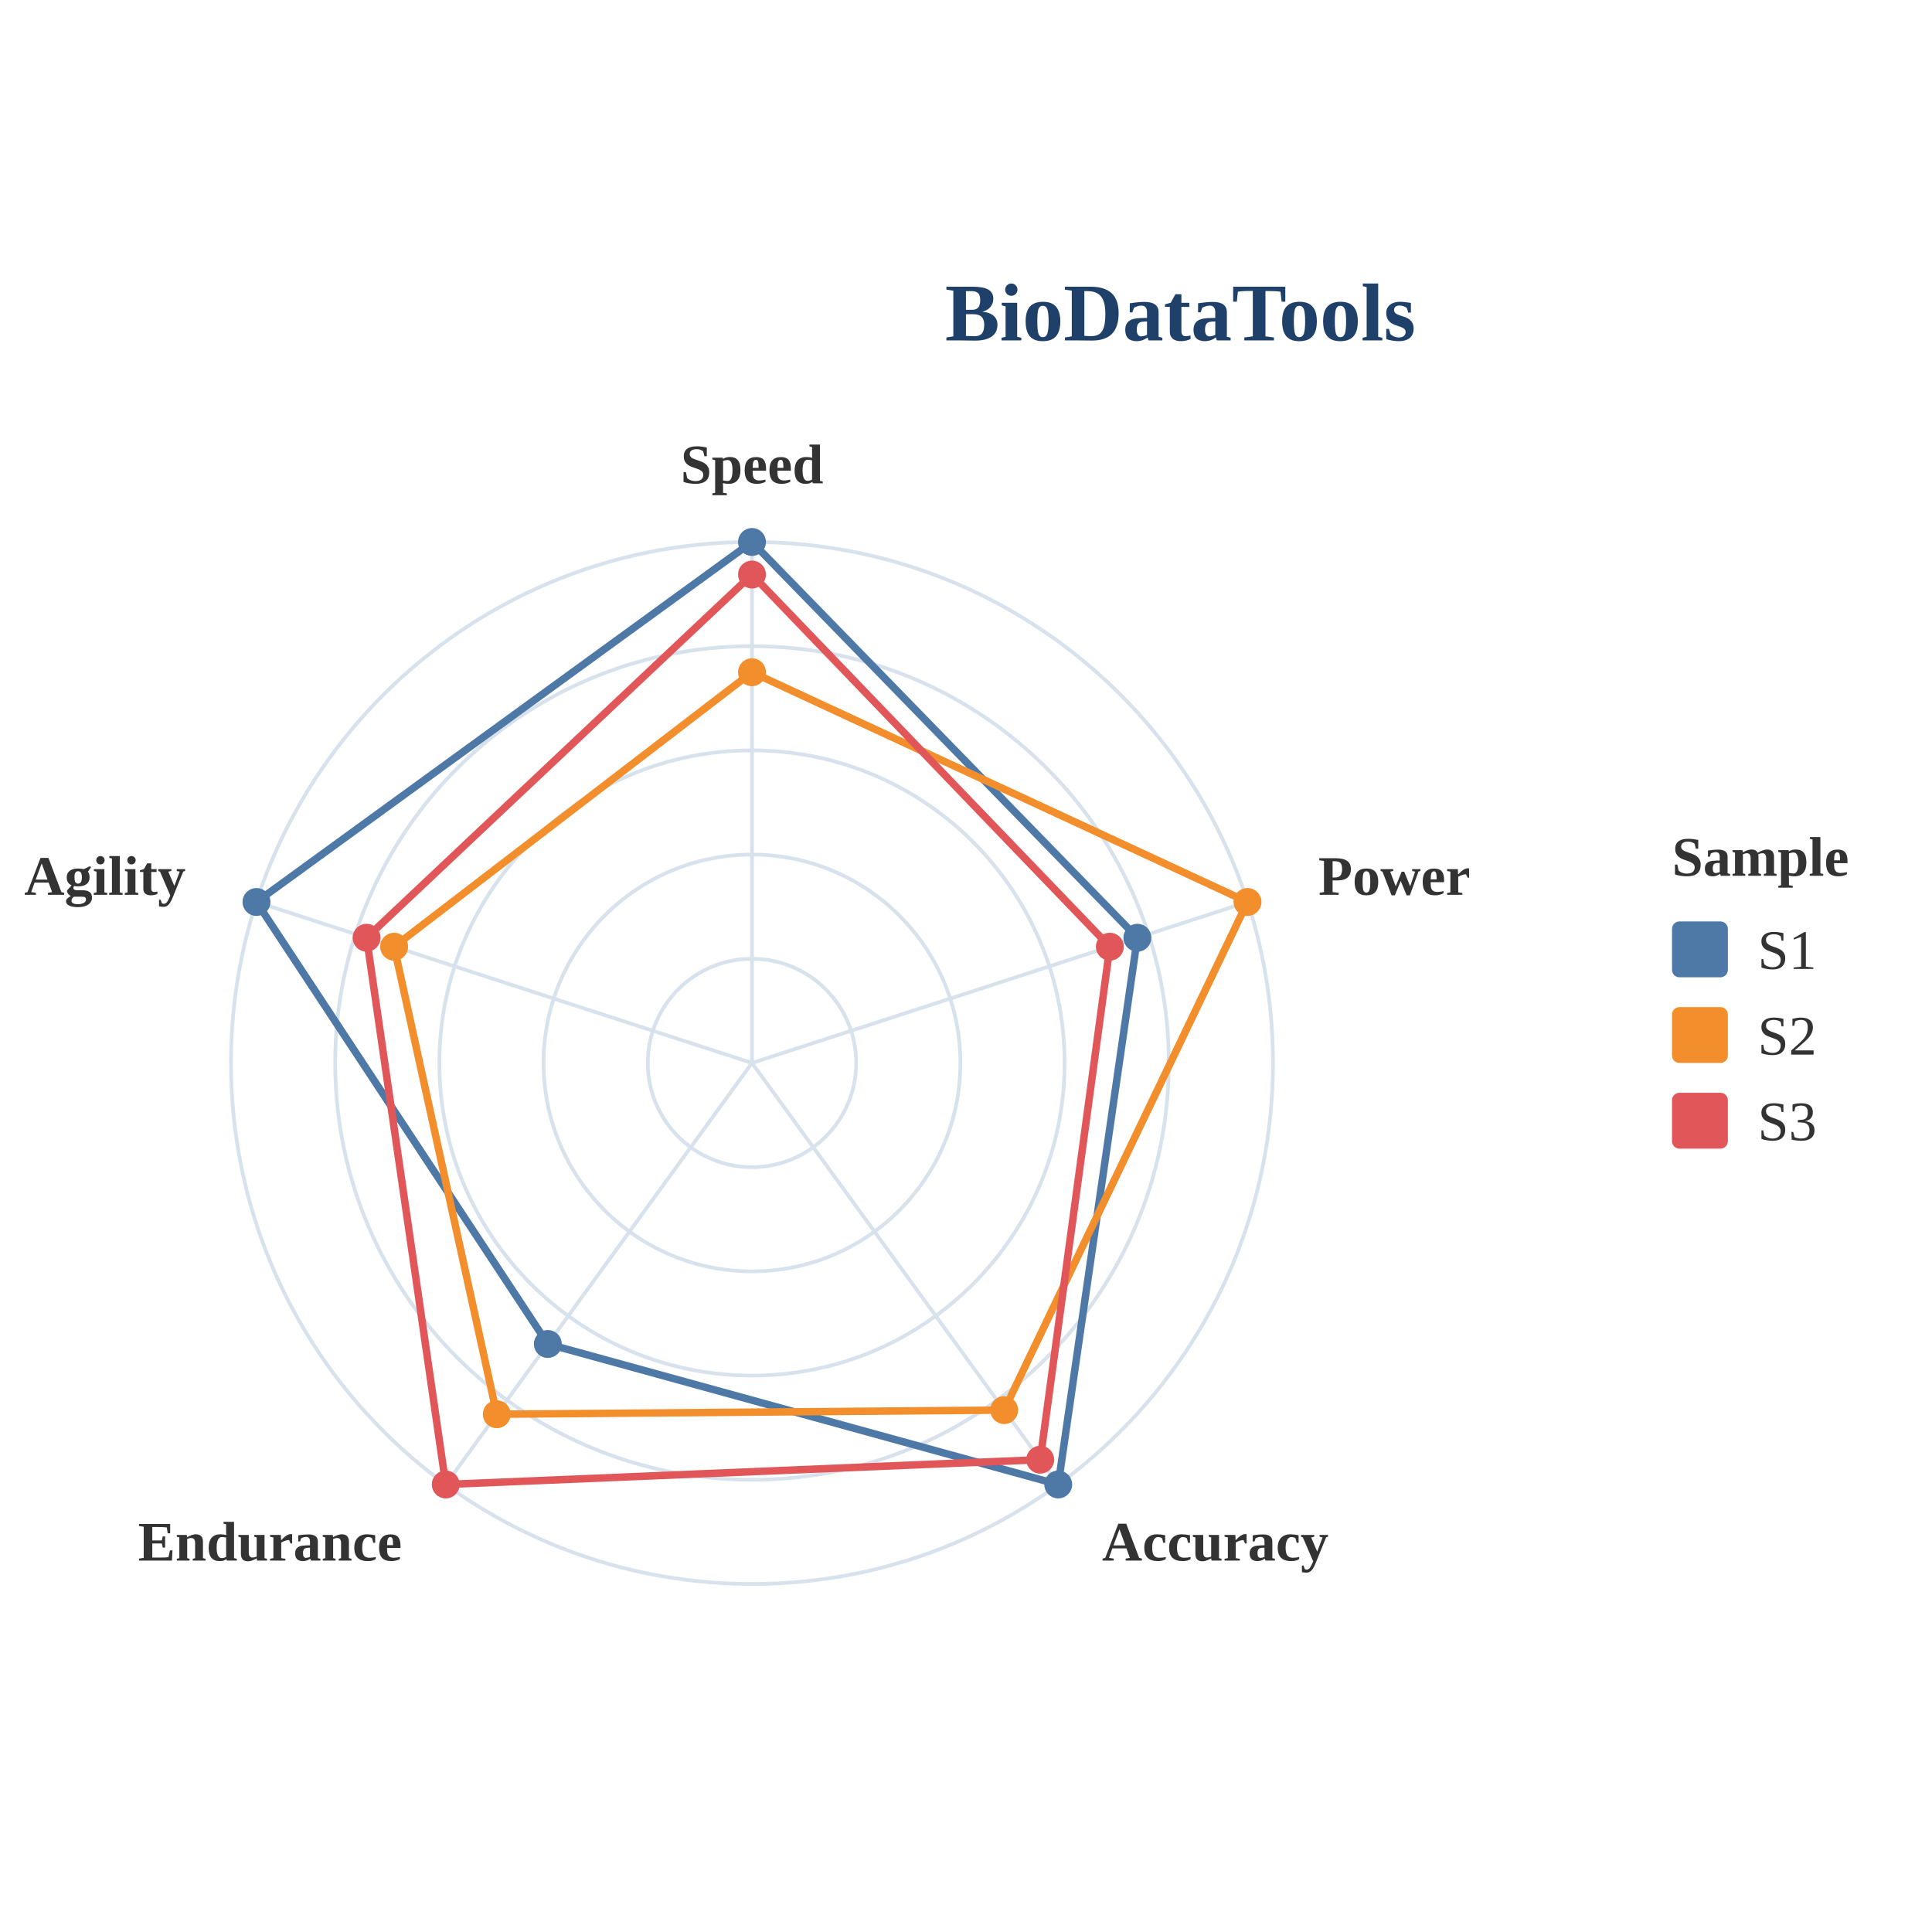
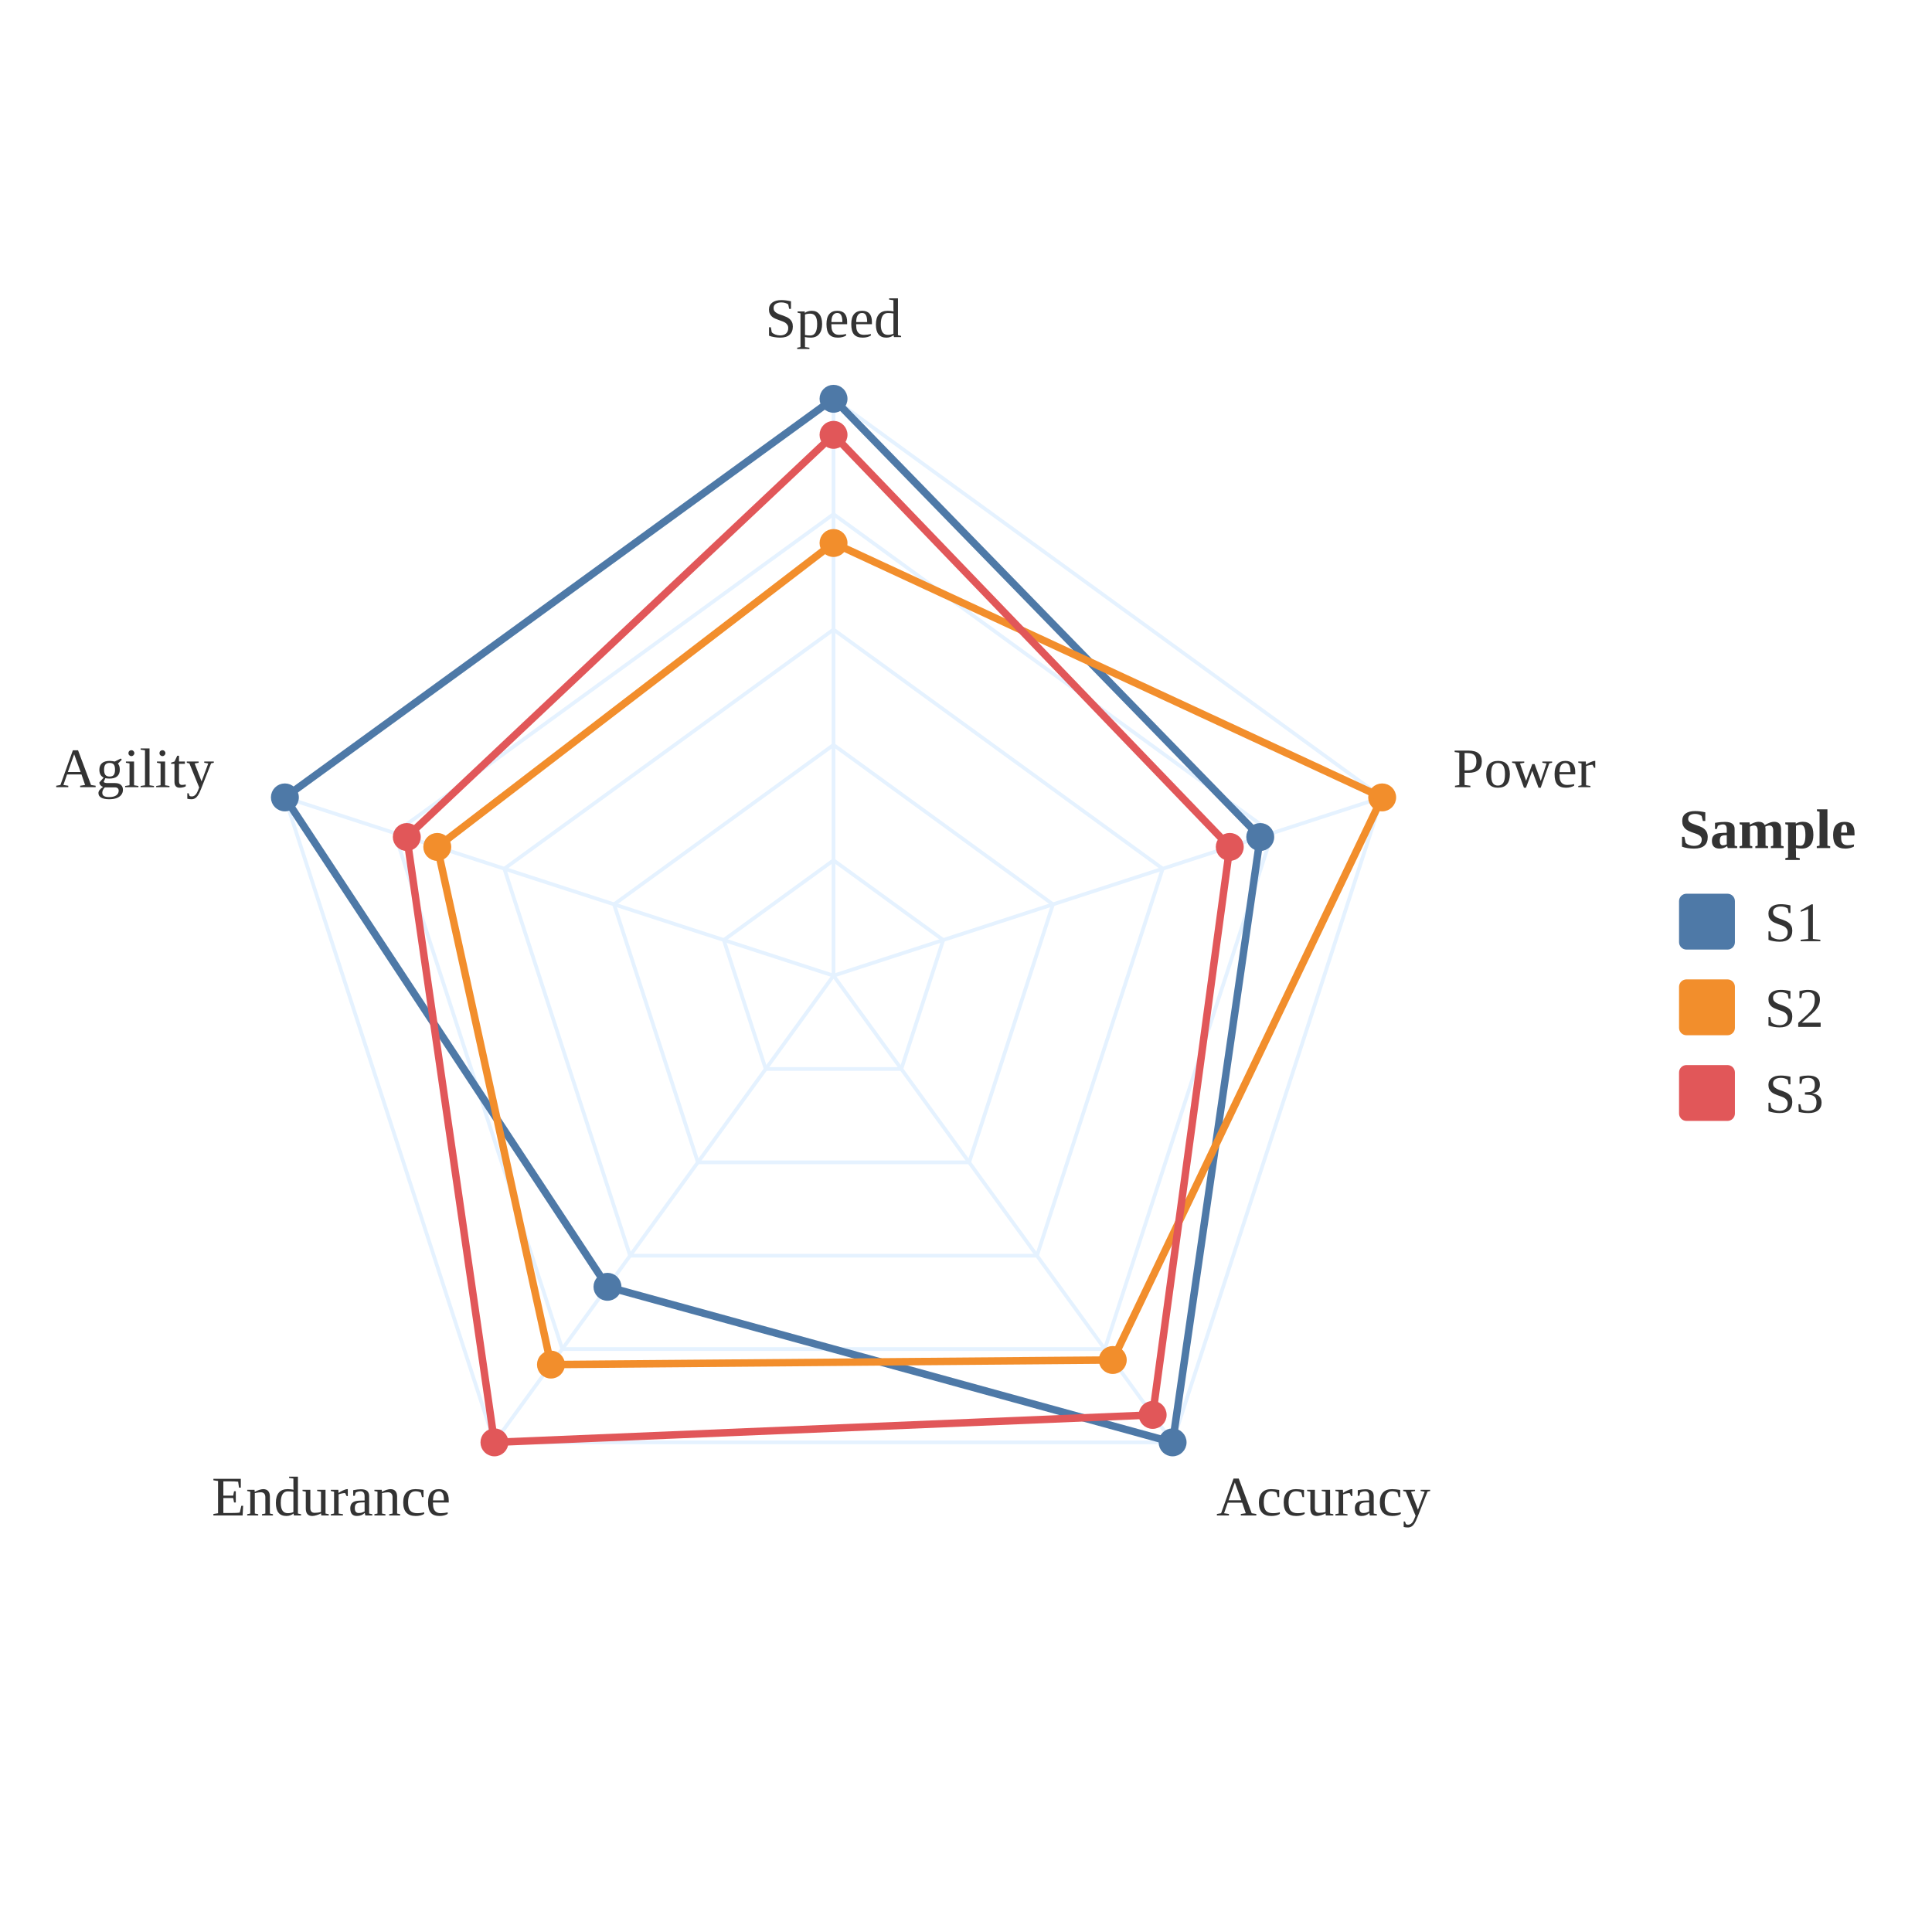
<svg xmlns="http://www.w3.org/2000/svg" width="700" height="700" viewBox="0 0 700 700" style="background: rgb(255, 255, 255); font-family: &quot;Times New Roman&quot;; overflow: hidden; cursor: grab; touch-action: none;">
-   <g class="viewport" transform="translate(-44.68717,-108.802) scale(1.349555)">
-     <text class="chart-title" x="350" y="172" text-anchor="middle" font-size="22" font-weight="bold" font-style="normal" fill="#1f4068">BioDataTools</text>
+   <g class="viewport" transform="translate(-35.38963,-118.844) scale(1.349555)">
    <g class="radar-chart">
      <g class="radar-grid">
-         <circle cx="235" cy="366" r="27.975" fill="none" stroke="#d8e2ec" stroke-width="1" />
-         <circle cx="235" cy="366" r="55.95" fill="none" stroke="#d8e2ec" stroke-width="1" />
-         <circle cx="235" cy="366" r="83.925" fill="none" stroke="#d8e2ec" stroke-width="1" />
-         <circle cx="235" cy="366" r="111.9" fill="none" stroke="#d8e2ec" stroke-width="1" />
-         <circle cx="235" cy="366" r="139.875" fill="none" stroke="#d8e2ec" stroke-width="1" />
+         <polygon points="250,319.025 279.459,340.428 268.207,375.059 231.793,375.059 220.541,340.428" fill="none" stroke="#e5f2ff" stroke-width="1" />
+         <polygon points="250,288.05 308.918,330.856 286.413,400.119 213.587,400.119 191.082,330.856" fill="none" stroke="#e5f2ff" stroke-width="1" />
+         <polygon points="250,257.075 338.377,321.285 304.62,425.178 195.38,425.178 161.623,321.285" fill="none" stroke="#e5f2ff" stroke-width="1" />
+         <polygon points="250,226.1 367.836,311.713 322.827,450.237 177.173,450.237 132.164,311.713" fill="none" stroke="#e5f2ff" stroke-width="1" />
+         <polygon points="250,195.125 397.295,302.141 341.033,475.297 158.967,475.297 102.705,302.141" fill="none" stroke="#e5f2ff" stroke-width="1" />
      </g>
      <g class="radar-axis">
-         <line x1="235" y1="366" x2="235" y2="226.125" stroke="#d8e2ec" stroke-width="1" />
-         <line x1="235" y1="366" x2="368.029" y2="322.776" stroke="#d8e2ec" stroke-width="1" />
-         <line x1="235" y1="366" x2="317.216" y2="479.161" stroke="#d8e2ec" stroke-width="1" />
-         <line x1="235" y1="366" x2="152.784" y2="479.161" stroke="#d8e2ec" stroke-width="1" />
-         <line x1="235" y1="366" x2="101.971" y2="322.776" stroke="#d8e2ec" stroke-width="1" />
+         <line x1="250" y1="350" x2="250" y2="195.125" stroke="#e5f2ff" stroke-width="1" />
+         <line x1="250" y1="350" x2="397.295" y2="302.141" stroke="#e5f2ff" stroke-width="1" />
+         <line x1="250" y1="350" x2="341.033" y2="475.297" stroke="#e5f2ff" stroke-width="1" />
+         <line x1="250" y1="350" x2="158.967" y2="475.297" stroke="#e5f2ff" stroke-width="1" />
+         <line x1="250" y1="350" x2="102.705" y2="302.141" stroke="#e5f2ff" stroke-width="1" />
      </g>
      <g class="radar-data">
-         <polygon points="235,226.125 338.467,332.382 317.216,479.161 180.189,441.441 101.971,322.776" fill="#4e79a7" fill-opacity="0" stroke="#4e79a7" stroke-width="2" stroke-linejoin="round" />
-         <circle cx="235" cy="226.125" r="3" fill="#4e79a7" stroke="#4e79a7" stroke-width="1.5" />
-         <circle cx="338.467" cy="332.382" r="3" fill="#4e79a7" stroke="#4e79a7" stroke-width="1.5" />
-         <circle cx="317.216" cy="479.161" r="3" fill="#4e79a7" stroke="#4e79a7" stroke-width="1.5" />
-         <circle cx="180.189" cy="441.441" r="3" fill="#4e79a7" stroke="#4e79a7" stroke-width="1.5" />
-         <circle cx="101.971" cy="322.776" r="3" fill="#4e79a7" stroke="#4e79a7" stroke-width="1.5" />
-         <polygon points="235,261.094 368.029,322.776 302.708,459.192 166.486,460.301 138.923,334.783" fill="#f28e2c" fill-opacity="0" stroke="#f28e2c" stroke-width="2" stroke-linejoin="round" />
-         <circle cx="235" cy="261.094" r="3" fill="#f28e2c" stroke="#f28e2c" stroke-width="1.5" />
-         <circle cx="368.029" cy="322.776" r="3" fill="#f28e2c" stroke="#f28e2c" stroke-width="1.5" />
-         <circle cx="302.708" cy="459.192" r="3" fill="#f28e2c" stroke="#f28e2c" stroke-width="1.5" />
-         <circle cx="166.486" cy="460.301" r="3" fill="#f28e2c" stroke="#f28e2c" stroke-width="1.5" />
-         <circle cx="138.923" cy="334.783" r="3" fill="#f28e2c" stroke="#f28e2c" stroke-width="1.5" />
-         <polygon points="235,234.867 331.077,334.783 312.38,472.505 152.784,479.161 131.533,332.382" fill="#e15759" fill-opacity="0" stroke="#e15759" stroke-width="2" stroke-linejoin="round" />
-         <circle cx="235" cy="234.867" r="3" fill="#e15759" stroke="#e15759" stroke-width="1.5" />
-         <circle cx="331.077" cy="334.783" r="3" fill="#e15759" stroke="#e15759" stroke-width="1.5" />
-         <circle cx="312.38" cy="472.505" r="3" fill="#e15759" stroke="#e15759" stroke-width="1.5" />
-         <circle cx="152.784" cy="479.161" r="3" fill="#e15759" stroke="#e15759" stroke-width="1.5" />
-         <circle cx="131.533" cy="332.382" r="3" fill="#e15759" stroke="#e15759" stroke-width="1.5" />
+         <polygon points="250,195.125 364.563,312.776 341.033,475.297 189.311,433.531 102.705,302.141" fill="none" fill-opacity="0" stroke="#4e79a7" stroke-width="2" stroke-linejoin="round" />
+         <circle cx="250" cy="195.125" r="3" fill="#4e79a7" stroke="#4e79a7" stroke-width="1.5" />
+         <circle cx="364.563" cy="312.776" r="3" fill="#4e79a7" stroke="#4e79a7" stroke-width="1.5" />
+         <circle cx="341.033" cy="475.297" r="3" fill="#4e79a7" stroke="#4e79a7" stroke-width="1.5" />
+         <circle cx="189.311" cy="433.531" r="3" fill="#4e79a7" stroke="#4e79a7" stroke-width="1.5" />
+         <circle cx="102.705" cy="302.141" r="3" fill="#4e79a7" stroke="#4e79a7" stroke-width="1.5" />
+         <polygon points="250,233.844 397.295,302.141 324.969,453.185 174.139,454.414 143.62,315.435" fill="none" fill-opacity="0" stroke="#f28e2c" stroke-width="2" stroke-linejoin="round" />
+         <circle cx="250" cy="233.844" r="3" fill="#f28e2c" stroke="#f28e2c" stroke-width="1.5" />
+         <circle cx="397.295" cy="302.141" r="3" fill="#f28e2c" stroke="#f28e2c" stroke-width="1.5" />
+         <circle cx="324.969" cy="453.185" r="3" fill="#f28e2c" stroke="#f28e2c" stroke-width="1.5" />
+         <circle cx="174.139" cy="454.414" r="3" fill="#f28e2c" stroke="#f28e2c" stroke-width="1.5" />
+         <circle cx="143.62" cy="315.435" r="3" fill="#f28e2c" stroke="#f28e2c" stroke-width="1.5" />
+         <polygon points="250,204.805 356.38,315.435 335.678,467.926 158.967,475.297 135.437,312.776" fill="none" fill-opacity="0" stroke="#e15759" stroke-width="2" stroke-linejoin="round" />
+         <circle cx="250" cy="204.805" r="3" fill="#e15759" stroke="#e15759" stroke-width="1.5" />
+         <circle cx="356.38" cy="315.435" r="3" fill="#e15759" stroke="#e15759" stroke-width="1.5" />
+         <circle cx="335.678" cy="467.926" r="3" fill="#e15759" stroke="#e15759" stroke-width="1.5" />
+         <circle cx="158.967" cy="475.297" r="3" fill="#e15759" stroke="#e15759" stroke-width="1.5" />
+         <circle cx="135.437" cy="312.776" r="3" fill="#e15759" stroke="#e15759" stroke-width="1.5" />
      </g>
    </g>
-     <text x="235" y="206.125" text-anchor="middle" dominant-baseline="middle" font-size="15" font-weight="bold" font-style="normal" fill="#333">Speed</text>
-     <text x="387.05" y="316.596" text-anchor="start" dominant-baseline="middle" font-size="15" font-weight="bold" font-style="normal" fill="#333">Power</text>
-     <text x="328.972" y="495.342" text-anchor="start" dominant-baseline="middle" font-size="15" font-weight="bold" font-style="normal" fill="#333">Accuracy</text>
-     <text x="141.028" y="495.342" text-anchor="end" dominant-baseline="middle" font-size="15" font-weight="bold" font-style="normal" fill="#333">Endurance</text>
-     <text x="82.95" y="316.596" text-anchor="end" dominant-baseline="middle" font-size="15" font-weight="bold" font-style="normal" fill="#333">Agility</text>
+     <text x="250" y="175.125" text-anchor="middle" dominant-baseline="middle" font-size="15" font-weight="normal" font-style="normal" fill="#333">Speed</text>
+     <text x="416.316" y="295.961" text-anchor="start" dominant-baseline="middle" font-size="15" font-weight="normal" font-style="normal" fill="#333">Power</text>
+     <text x="352.789" y="491.477" text-anchor="start" dominant-baseline="middle" font-size="15" font-weight="normal" font-style="normal" fill="#333">Accuracy</text>
+     <text x="147.211" y="491.477" text-anchor="end" dominant-baseline="middle" font-size="15" font-weight="normal" font-style="normal" fill="#333">Endurance</text>
+     <text x="83.684" y="295.961" text-anchor="end" dominant-baseline="middle" font-size="15" font-weight="normal" font-style="normal" fill="#333">Agility</text>
    <g class="chart-legend">
-       <text x="482" y="310.5" text-anchor="start" dy="0.35em" font-size="15" font-weight="bold" font-style="normal" fill="#333">Sample</text>
-       <rect x="482" y="328" width="15" height="15" rx="2" fill="#4e79a7" />
-       <text x="505" y="335.5" dy="0.35em" font-size="15" font-weight="normal" font-style="normal" fill="#333">S1</text>
-       <rect x="482" y="351" width="15" height="15" rx="2" fill="#f28e2c" />
-       <text x="505" y="358.5" dy="0.35em" font-size="15" font-weight="normal" font-style="normal" fill="#333">S2</text>
-       <rect x="482" y="374" width="15" height="15" rx="2" fill="#e15759" />
-       <text x="505" y="381.5" dy="0.35em" font-size="15" font-weight="normal" font-style="normal" fill="#333">S3</text>
+       <text x="477" y="310.5" text-anchor="start" dy="0.35em" font-size="15" font-weight="bold" font-style="normal" fill="#333">Sample</text>
+       <rect x="477" y="328" width="15" height="15" rx="2" fill="#4e79a7" />
+       <text x="500" y="335.5" dy="0.35em" font-size="15" font-weight="normal" font-style="normal" fill="#333">S1</text>
+       <rect x="477" y="351" width="15" height="15" rx="2" fill="#f28e2c" />
+       <text x="500" y="358.5" dy="0.35em" font-size="15" font-weight="normal" font-style="normal" fill="#333">S2</text>
+       <rect x="477" y="374" width="15" height="15" rx="2" fill="#e15759" />
+       <text x="500" y="381.5" dy="0.35em" font-size="15" font-weight="normal" font-style="normal" fill="#333">S3</text>
    </g>
  </g>
</svg>
